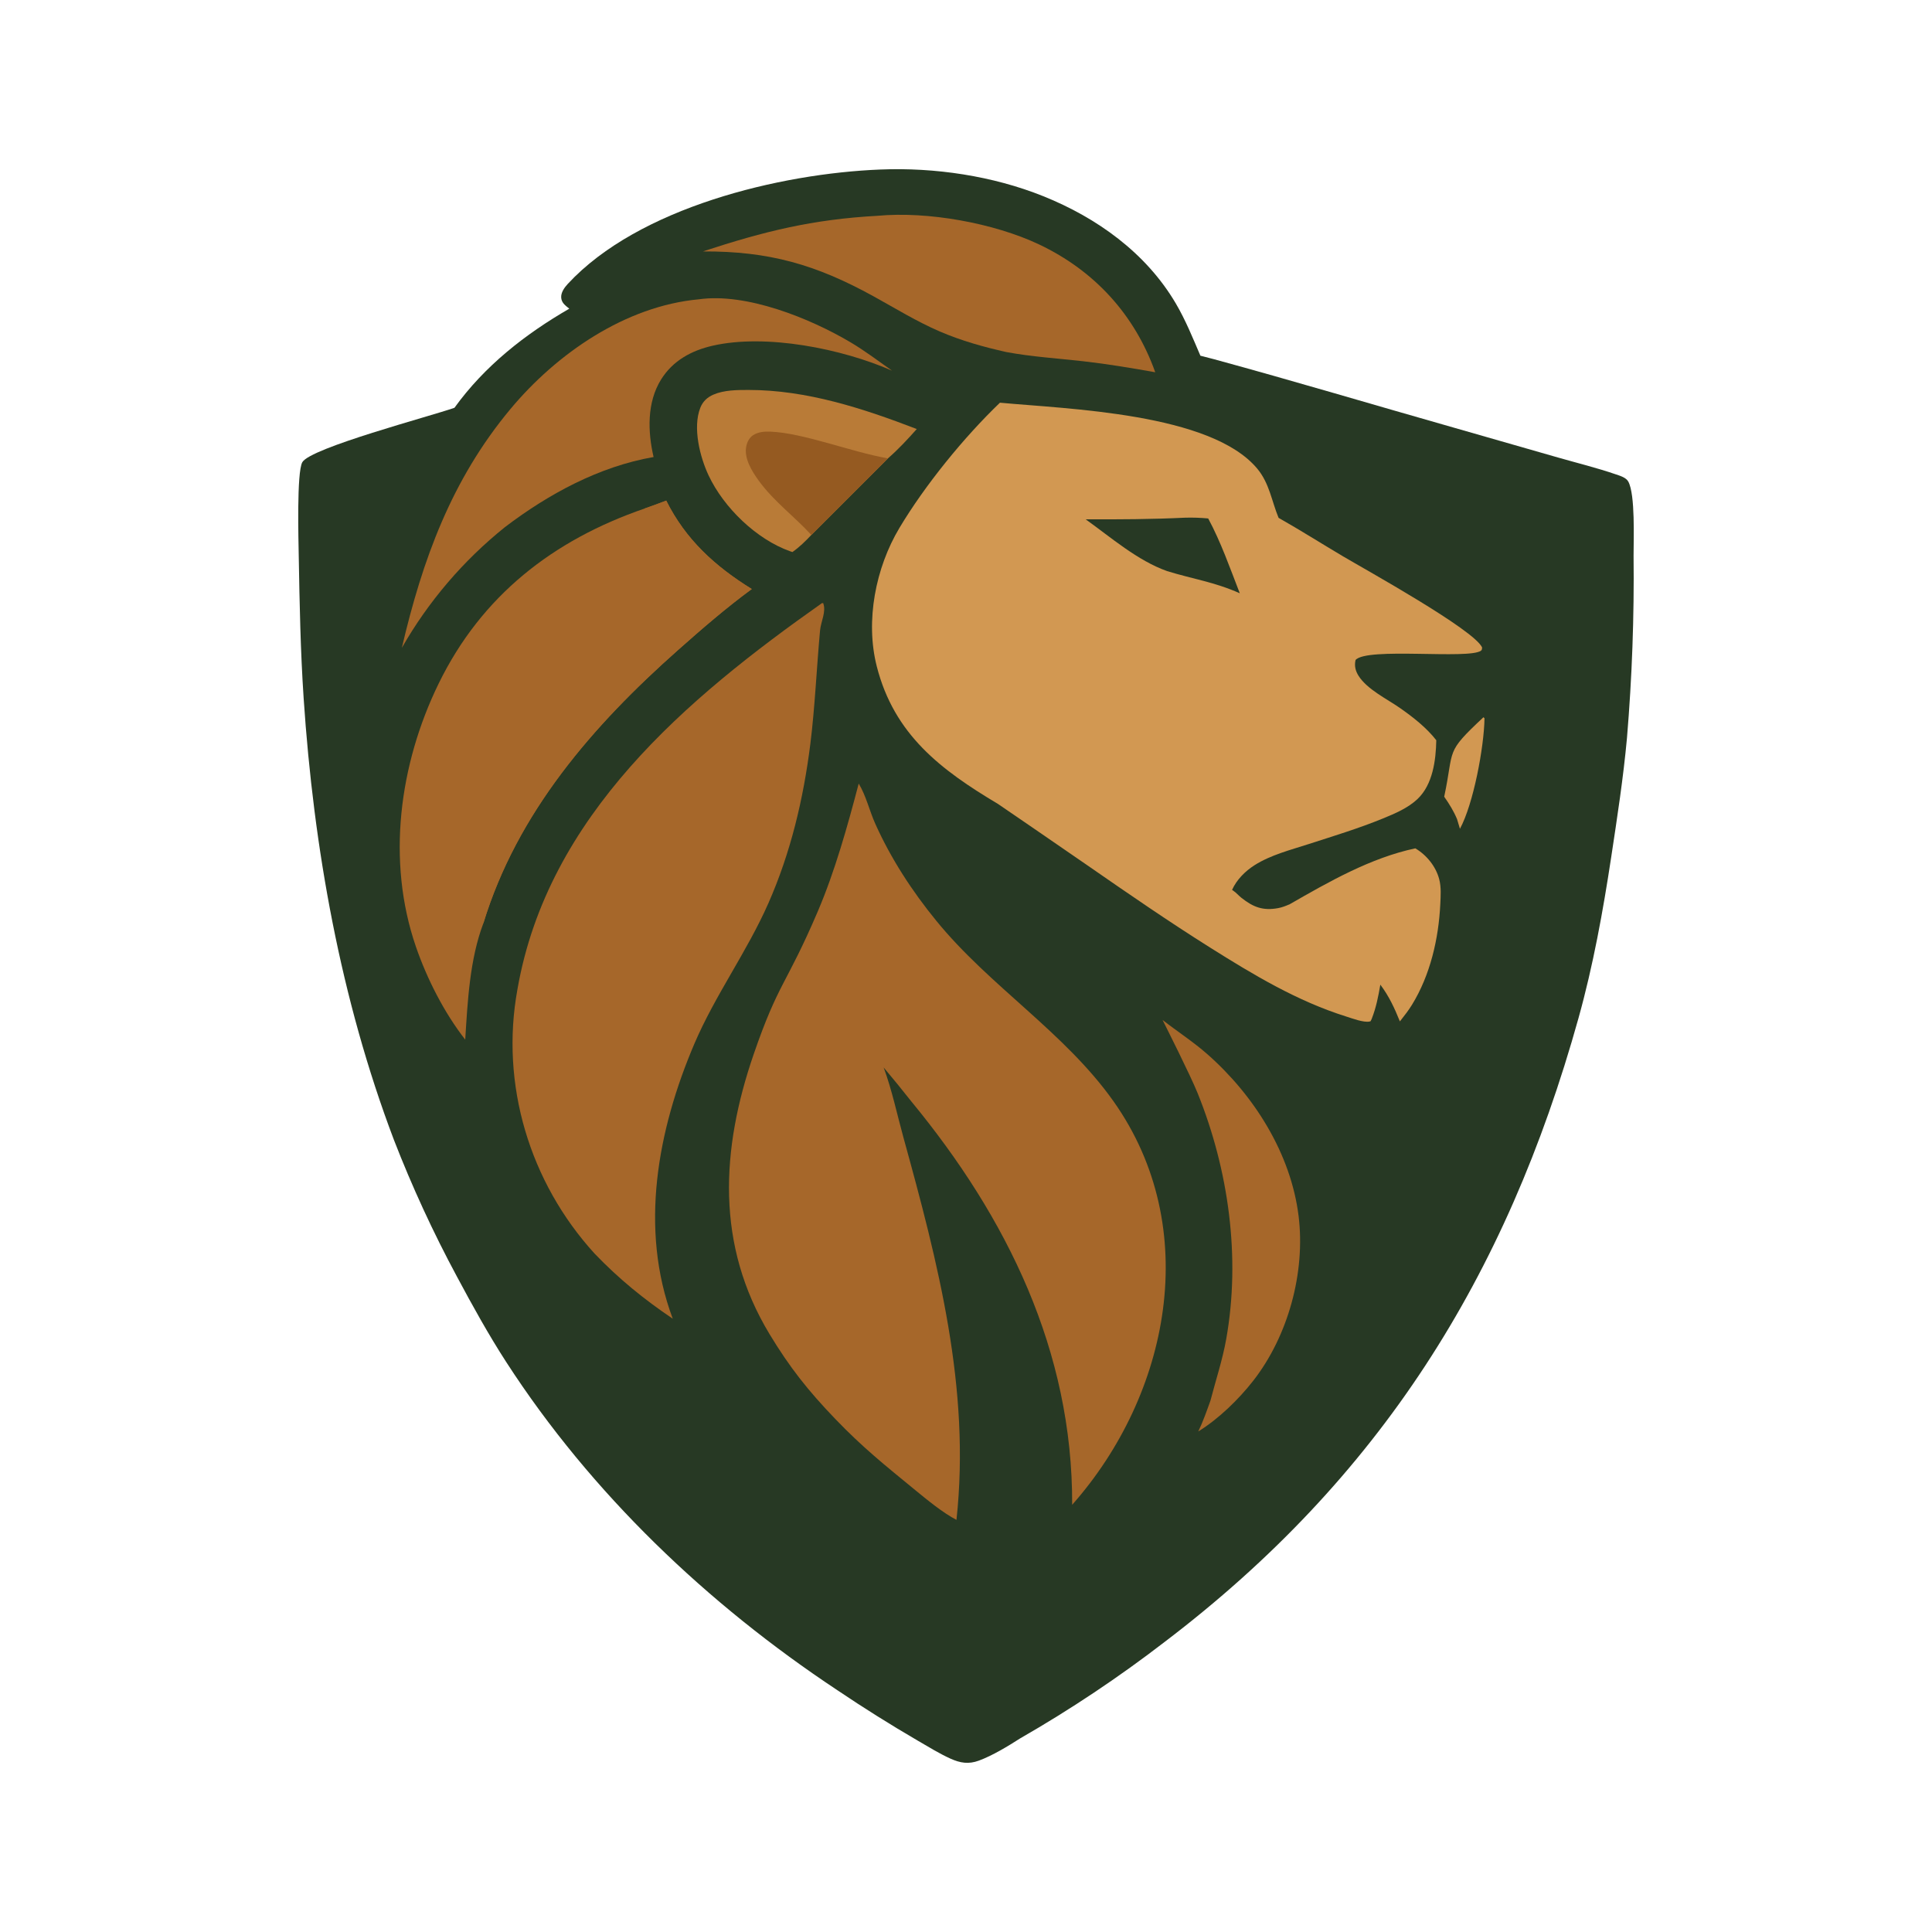
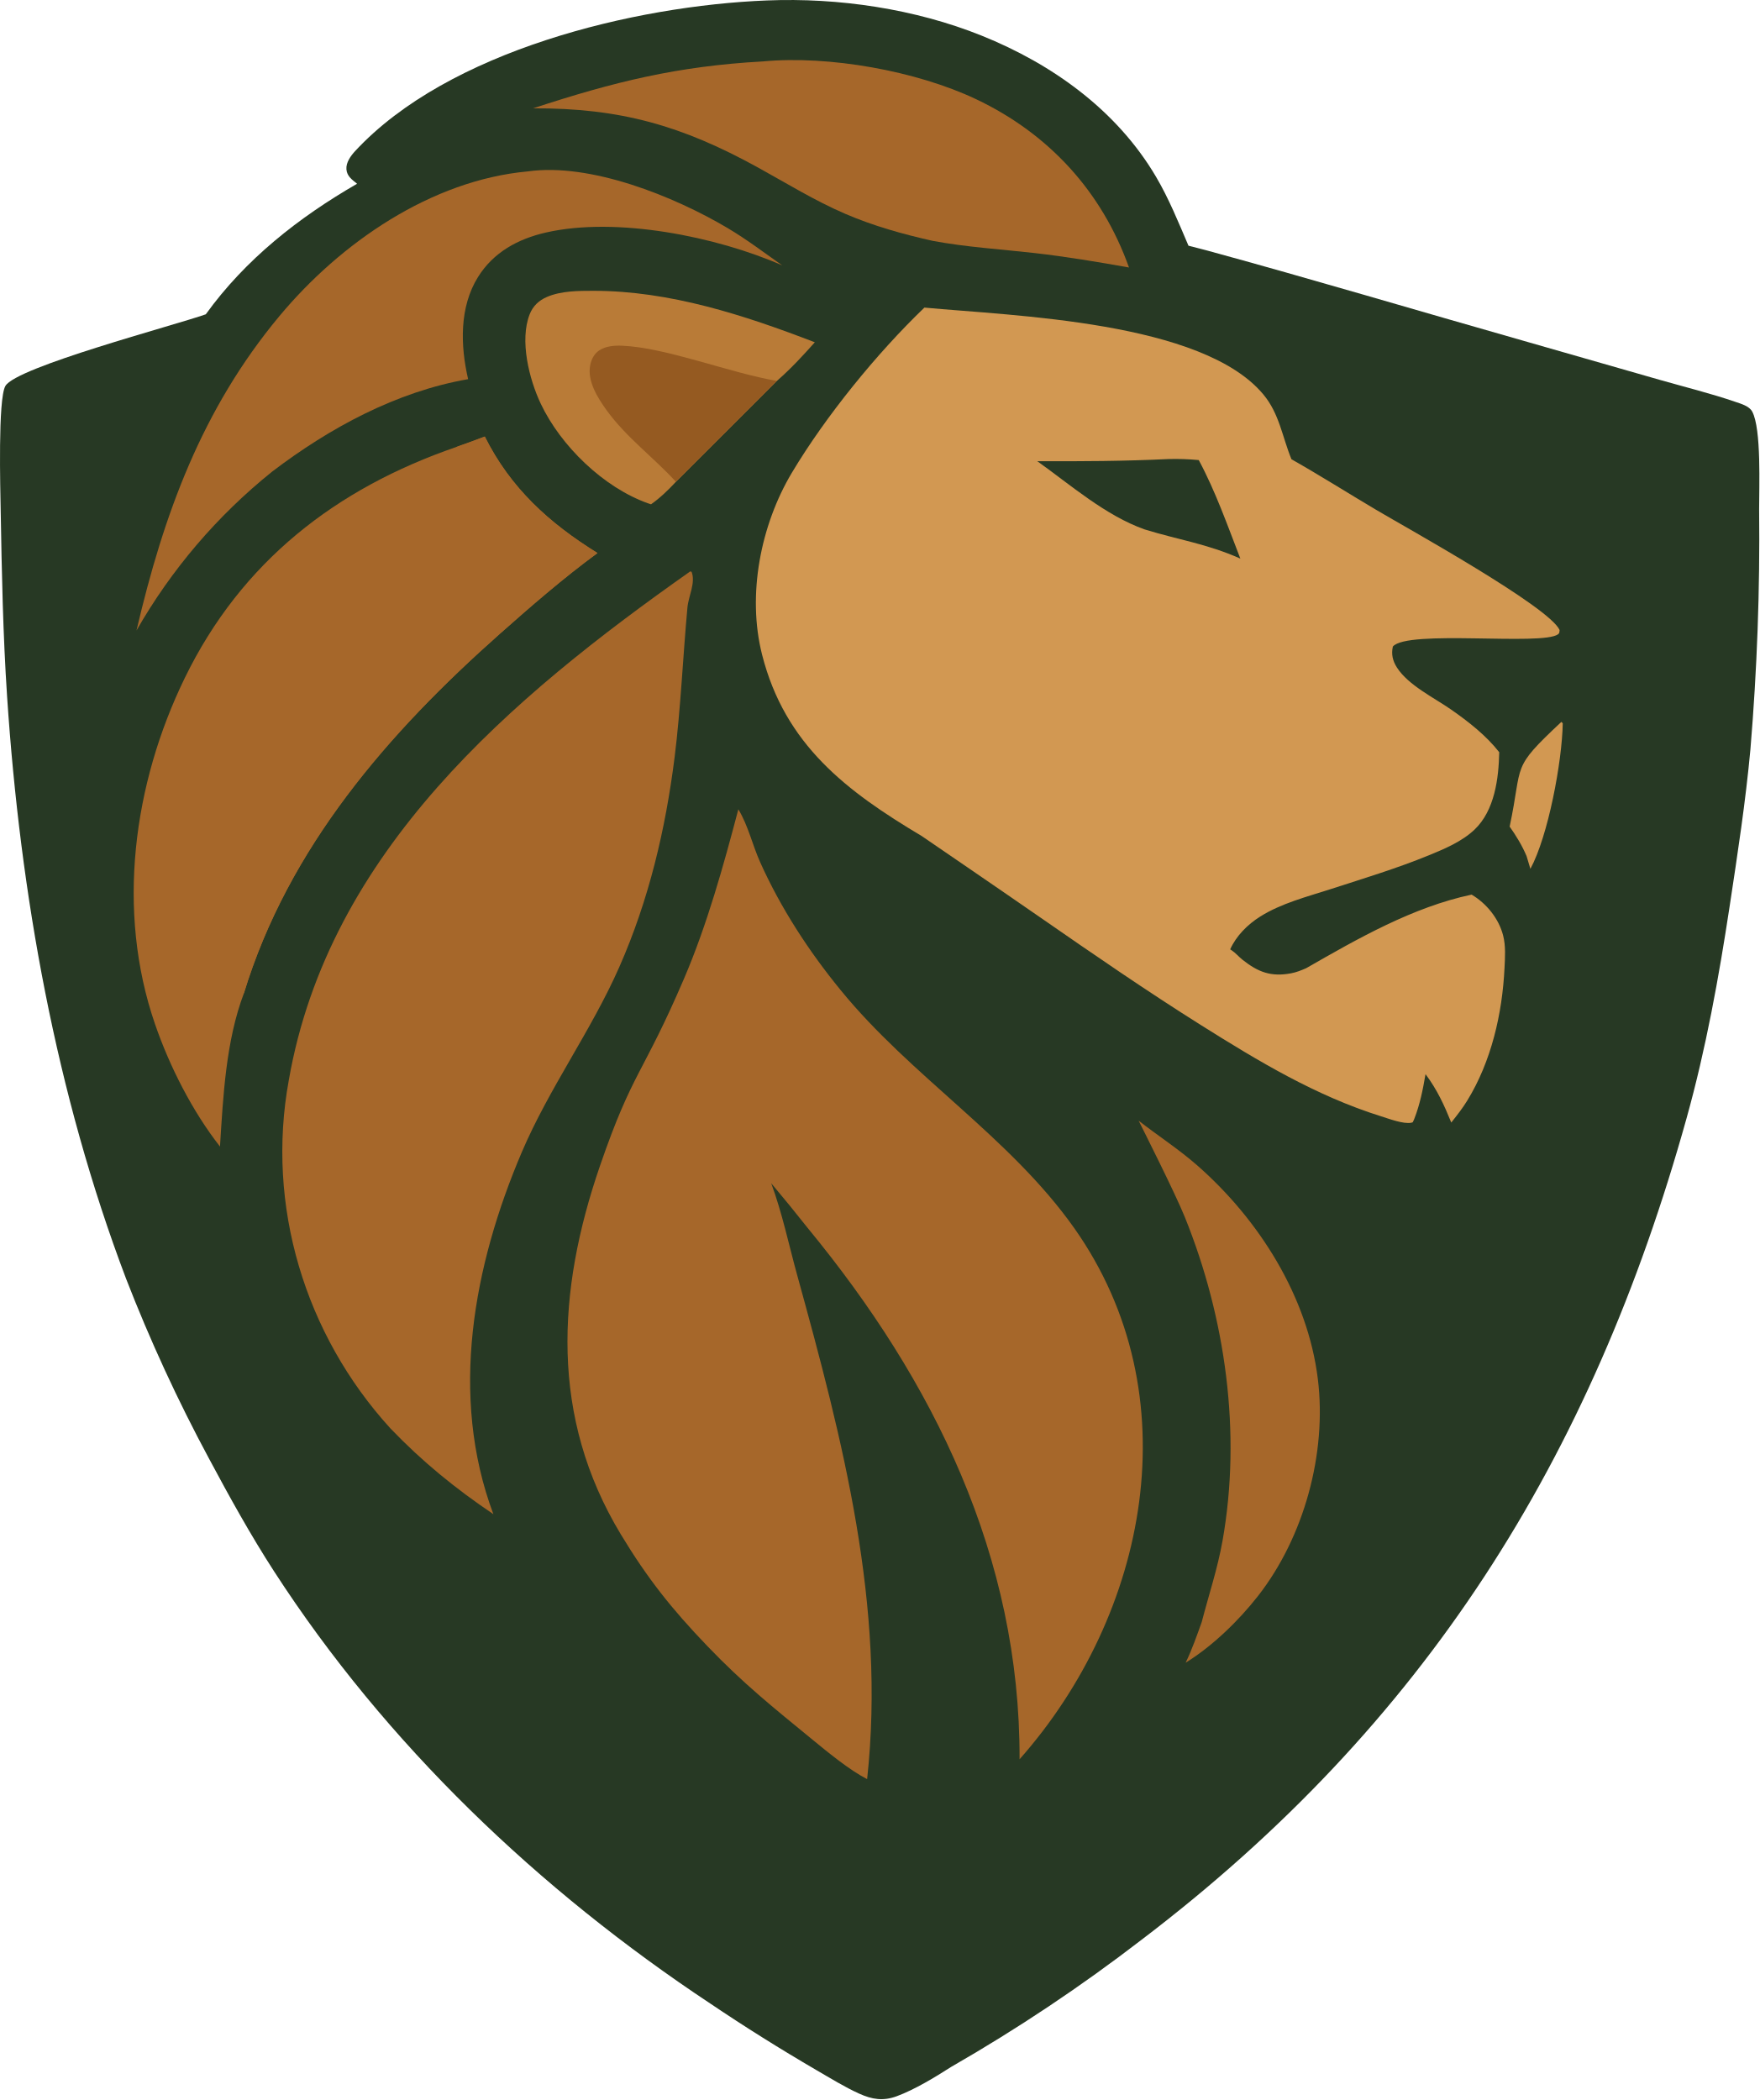
- <svg xmlns="http://www.w3.org/2000/svg" width="100%" height="100%" viewBox="0 0 1024 1024" version="1.1" xml:space="preserve" style="fill-rule:evenodd;clip-rule:evenodd;stroke-linejoin:round;stroke-miterlimit:2;">
-   <g transform="matrix(1,0,0,1,-1088,0)">
-     <g id="v2" transform="matrix(1,0,0,1,1088,0)">
-       <rect x="0" y="0" width="1024" height="1024" style="fill:none;" />
+ <svg xmlns="http://www.w3.org/2000/svg" width="100%" height="100%" viewBox="0 0 708 845" version="1.1" xml:space="preserve" style="fill-rule:evenodd;clip-rule:evenodd;stroke-linejoin:round;stroke-miterlimit:2;">
+   <g transform="matrix(1,0,0,1,-1246.07,-89.6687)">
+     <g transform="matrix(1,0,0,1,1088,0)">
      <g id="shield" transform="matrix(1.06667,0,0,1.06667,-34.4826,-31.9832)">
        <path d="M469.788,114.218C496.793,113.116 525.614,117.375 550.746,127.478C577.405,138.195 601.768,155.618 616.569,180.756C621.43,189.012 625.028,197.942 628.795,206.731C631.022,207.276 633.241,207.849 635.453,208.448C675.538,219.374 715.411,231.312 755.381,242.668L806.544,257.337C816.016,260.049 825.764,262.439 835.08,265.639C837.214,266.372 840.295,267.221 841.419,269.287C844.949,275.773 844.022,298.005 844.038,306.15C844.375,336.385 843.281,366.569 840.757,396.701C838.933,416.527 835.897,436.28 832.911,455.963C828.843,482.777 823.976,509.663 816.692,535.808C780.803,664.634 717.823,764.615 611.173,845.733C599.748,854.534 588.04,862.94 576.047,870.95C564.054,878.96 551.804,886.556 539.298,893.739C533.181,897.657 525.527,902.312 518.733,904.821C513.642,906.701 509.473,906.037 504.589,903.829C499.043,901.32 493.706,897.991 488.438,894.948C474.825,887.015 461.485,878.647 448.418,869.842C383.851,827.053 326.107,772.048 283.922,706.852C275.051,693.144 267.086,678.738 259.39,664.342C253.473,653.349 247.902,642.183 242.675,630.845C237.448,619.507 232.576,608.019 228.059,596.38C201.567,526.52 188.173,451.305 183.204,376.935C181.632,353.416 181.179,329.91 180.773,306.351C180.641,298.645 179.701,264.738 182.532,259.674C186.532,252.517 246.374,236.781 258.141,232.609C273.095,211.867 293.165,196.085 315.199,183.371C313.324,181.827 311.414,180.572 311.187,177.949C310.964,175.368 312.811,172.828 314.46,171.049C349.616,133.099 419.827,116.188 469.788,114.218Z" style="fill:rgb(39,57,36);fill-rule:nonzero;" />
      </g>
+     </g>
+     <g transform="matrix(1,0,0,1,1088,0)">
      <g id="face-nose" transform="matrix(1.06667,0,0,1.06667,-34.4826,-31.9832)">
        <path d="M769.455,386.365L769.968,386.92C769.73,401.332 764.47,429.449 757.763,441.802L756.324,437.003C754.65,433.006 752.431,429.398 749.941,425.866C755.085,401.675 750.092,404.496 769.455,386.365Z" style="fill:rgb(210,152,82);fill-rule:nonzero;" />
      </g>
+     </g>
+     <g transform="matrix(1,0,0,1,1088,0)">
      <g id="ear">
        <g transform="matrix(1.06667,0,0,1.06667,-34.4826,-31.9832)">
          <path d="M426.08,304.288C425.698,304.172 425.319,304.048 424.944,303.914C408.158,297.95 391.98,282.244 384.437,266.243C380.115,257.073 376.428,242.442 380.311,232.588C381.534,229.484 383.764,227.387 386.805,226.072C392.126,223.769 398.618,223.748 404.319,223.749C433.174,223.752 461.183,232.904 487.861,243.167C483.321,248.27 478.707,253.249 473.554,257.743L435.47,295.799C432.556,298.91 429.571,301.829 426.08,304.288Z" style="fill:rgb(185,123,55);fill-rule:nonzero;" />
        </g>
        <g transform="matrix(1.06667,0,0,1.06667,-34.4826,-31.9832)">
          <path d="M435.47,295.799C426.92,286.445 416.802,279.152 409.265,268.722C405.935,264.114 401.999,257.816 403.113,251.903C403.534,249.672 404.607,247.502 406.543,246.223C409.005,244.597 412.199,244.342 415.068,244.458C431.796,245.133 455.595,254.668 473.554,257.743L435.47,295.799Z" style="fill:rgb(149,90,33);fill-rule:nonzero;" />
        </g>
      </g>
+     </g>
+     <g transform="matrix(1,0,0,1,1088,0)">
      <path id="face" d="M653.327,471.873C653.432,471.941 653.537,472.008 653.641,472.078C655.233,473.14 656.473,474.67 657.976,475.86C664.283,480.854 669.443,482.803 677.472,481.317C679.588,480.926 681.636,480.111 683.599,479.245C704.347,467.345 726.492,454.653 750.154,449.645C756.151,453.202 761.046,459.232 762.817,466.026C763.93,470.295 763.597,474.863 763.386,479.226C762.502,497.537 758.073,516.827 748.363,532.579C746.576,535.479 744.505,538.158 742.39,540.82L741.967,541.352C739.035,534.157 736.298,528.159 731.61,521.887C730.548,528.072 729.388,533.967 727.105,539.831L726.996,540.111L726.456,541.249C726.273,541.31 726.095,541.392 725.906,541.43C722.729,542.074 716.728,539.786 713.676,538.831C687.547,530.642 664.36,516.674 641.316,502.187C619.397,488.409 598.239,473.826 576.97,459.076C561.302,448.21 528.928,426.086 528.928,426.086C498.619,408.026 473.889,389.344 464.681,353.094C458.576,329.054 464.084,300.926 476.709,279.817C490.313,257.072 510.86,231.809 529.988,213.44C566.012,216.81 641.805,218.907 666.365,248.391C672.842,256.168 673.963,265.465 677.674,274.468C689.205,280.996 700.359,288.068 711.748,294.821C723.836,301.988 781.399,333.8 785.556,343.193C785.446,343.925 785.58,344.414 784.933,344.89C778.488,349.624 724.343,342.9 718.465,349.823C717.763,352.935 718.403,355.608 720.124,358.296C724.68,365.411 735.092,370.439 741.894,375.178C748.866,380.037 756.003,385.606 761.26,392.34C761.056,402.9 759.417,415.803 751.338,423.475C746.247,428.309 739.309,431.221 732.905,433.843C720.101,439.086 706.742,443.126 693.585,447.386C684.059,450.47 673.555,453.119 665.026,458.515C660.011,461.688 655.468,466.215 653.013,471.671L653.327,471.873Z" style="fill:rgb(210,152,82);fill-rule:nonzero;" />
+     </g>
+     <g transform="matrix(1,0,0,1,1088,0)">
      <g id="eye" transform="matrix(1.06667,0,0,1.06667,-34.4826,-31.9832)">
        <path d="M621.193,287.219C625.071,287.115 628.81,287.234 632.672,287.603C638.997,299.35 643.539,312.35 648.363,324.772C635.671,319.131 625.055,317.715 612.22,313.749C597.549,308.538 584.385,297.05 571.779,288.022C588.293,288.107 604.693,288.008 621.193,287.219Z" style="fill:rgb(39,57,36);fill-rule:nonzero;" />
      </g>
+     </g>
+     <g transform="matrix(1,0,0,1,1088,0)">
      <g id="mane">
        <g transform="matrix(1.06667,0,0,1.06667,-34.4826,-31.9832)">
          <path d="M459.014,419.339C462.739,425.514 464.308,432.761 467.26,439.34C475.002,456.596 485.592,472.875 497.549,487.488C524.102,520.097 561.387,542.925 585.672,577.281C630.142,640.194 613.455,723.037 565.082,777.7C565.341,701.28 532.732,635.044 485.154,577.263C480.662,571.572 476.081,565.953 471.412,560.406C475.572,571.678 478.017,583.512 481.213,595.095C498.39,657.338 514.692,719.818 507.587,785.201C500.928,781.761 492.954,775.201 487.214,770.494C471.91,757.944 461.059,749.31 447.306,734.984C433.843,720.959 424.736,709.491 414.679,692.846C387.957,648.62 390.513,601.194 406.846,553.769C419.197,517.906 422.919,519.669 438.591,483.064C447.228,462.891 453.45,440.497 459.014,419.339Z" style="fill:rgb(166,103,42);fill-rule:nonzero;" />
        </g>
        <g transform="matrix(1.06667,0,0,1.06667,-34.4826,-31.9832)">
          <path d="M352.612,282.671C356.217,281.404 359.804,280.09 363.375,278.73C373.062,298.145 387.6,311.338 405.883,322.674C393.106,332.04 380.976,342.568 369.125,353.077C326.877,390.539 289.286,433.774 272.514,488.744C271.886,488.273 270.844,481.505 270.872,477.824C270.911,472.681 271.824,464.907 272.75,457.883C274.706,443.043 278.54,428.701 283.649,414.653C300.456,368.436 329.484,337.069 367.931,307.495C365.024,303.601 354.677,284.768 352.612,282.671Z" style="fill:rgb(166,103,42);fill-rule:nonzero;" />
        </g>
        <g transform="matrix(1.06667,0,0,1.06667,-34.4826,-31.9832)">
          <path d="M441.027,329.485L441.073,329.918L441.321,329.58C443.038,333.851 440.221,338.722 439.8,343.306C438.163,361.109 437.223,381.854 434.984,399.616C431.54,426.952 425.264,453.532 414.118,478.826C403.487,502.953 387.634,524.519 377.323,548.703C359.138,591.354 349.849,640.51 366.616,685.246C352.217,675.533 339.811,665.425 327.797,652.906C295.486,617.473 280.786,568.84 289.445,521.549C304.472,435.312 373.239,377.206 441.027,329.485Z" style="fill:rgb(166,103,42);fill-rule:nonzero;" />
        </g>
        <g transform="matrix(1.06667,0,0,1.06667,-34.4826,-31.9832)">
          <path d="M352.612,282.671C356.217,281.404 359.804,280.09 363.375,278.73C373.062,298.145 387.6,311.338 405.883,322.674C393.106,332.04 380.976,342.568 369.125,353.077C326.877,390.539 289.286,433.774 272.514,488.744C265.718,506.676 264.681,527.614 263.496,546.568C253.067,533.239 244.491,516.358 238.984,500.367C224.285,457.68 230.74,409.763 250.242,369.739C271.578,325.951 307.21,298.294 352.612,282.671Z" style="fill:rgb(166,103,42);fill-rule:nonzero;" />
        </g>
        <g transform="matrix(1.06667,0,0,1.06667,-34.4826,-31.9832)">
          <path d="M379.629,178.703C403.18,175.381 434.775,188.089 455.058,200.134C462.139,204.339 468.838,209.416 475.571,214.16C450.775,203.276 413.021,195.689 386.447,201.76C375.916,204.165 366.676,209.171 360.834,218.523C353.735,229.884 354.152,244.465 357.091,257.077C330.047,261.777 304.801,275.479 283.167,291.957C280.591,294.025 278.065,296.152 275.589,298.339C273.113,300.525 270.689,302.768 268.318,305.069C265.947,307.369 263.632,309.724 261.372,312.133C259.111,314.542 256.909,317.002 254.764,319.514C252.619,322.027 250.534,324.588 248.509,327.198C246.484,329.808 244.522,332.464 242.622,335.166C240.722,337.868 238.887,340.613 237.116,343.402C235.345,346.191 233.64,349.019 232.001,351.887C242.261,308.015 256.683,268.377 285.897,233.303C308.933,205.646 343.121,182.032 379.629,178.703Z" style="fill:rgb(166,103,42);fill-rule:nonzero;" />
        </g>
        <g transform="matrix(1.06667,0,0,1.06667,-34.4826,-31.9832)">
          <path d="M468.328,137.215C493.22,134.874 526.205,140.81 548.671,151.457C576.145,164.477 596.173,186.356 606.36,214.958C594.461,212.831 582.576,210.849 570.561,209.486C557.767,208.035 545.017,207.28 532.331,204.909C521.048,202.386 509.939,199.272 499.299,194.693C487.852,189.767 477.175,183.164 466.279,177.163C437.795,161.473 414.449,154.754 381.576,154.918C412.136,144.892 436.064,138.993 468.328,137.215Z" style="fill:rgb(166,103,42);fill-rule:nonzero;" />
        </g>
        <g transform="matrix(1.06667,0,0,1.06667,-34.4826,-31.9832)">
          <path d="M610,536.806C617.345,542.538 625.158,547.57 632.169,553.732C655.455,574.198 673.788,603.189 677.602,634.314C681.028,662.267 672.415,693.865 655.004,716.126C647.757,725.392 637.834,735.043 627.735,741.269C630.145,736.265 631.912,731.171 633.789,725.955C636.455,715.677 639.775,705.782 641.641,695.281C648.858,654.654 642.808,611.295 627.445,573.228C623.794,564.182 611.504,539.836 610,536.806Z" style="fill:rgb(166,103,42);fill-rule:nonzero;" />
        </g>
      </g>
    </g>
  </g>
</svg>
